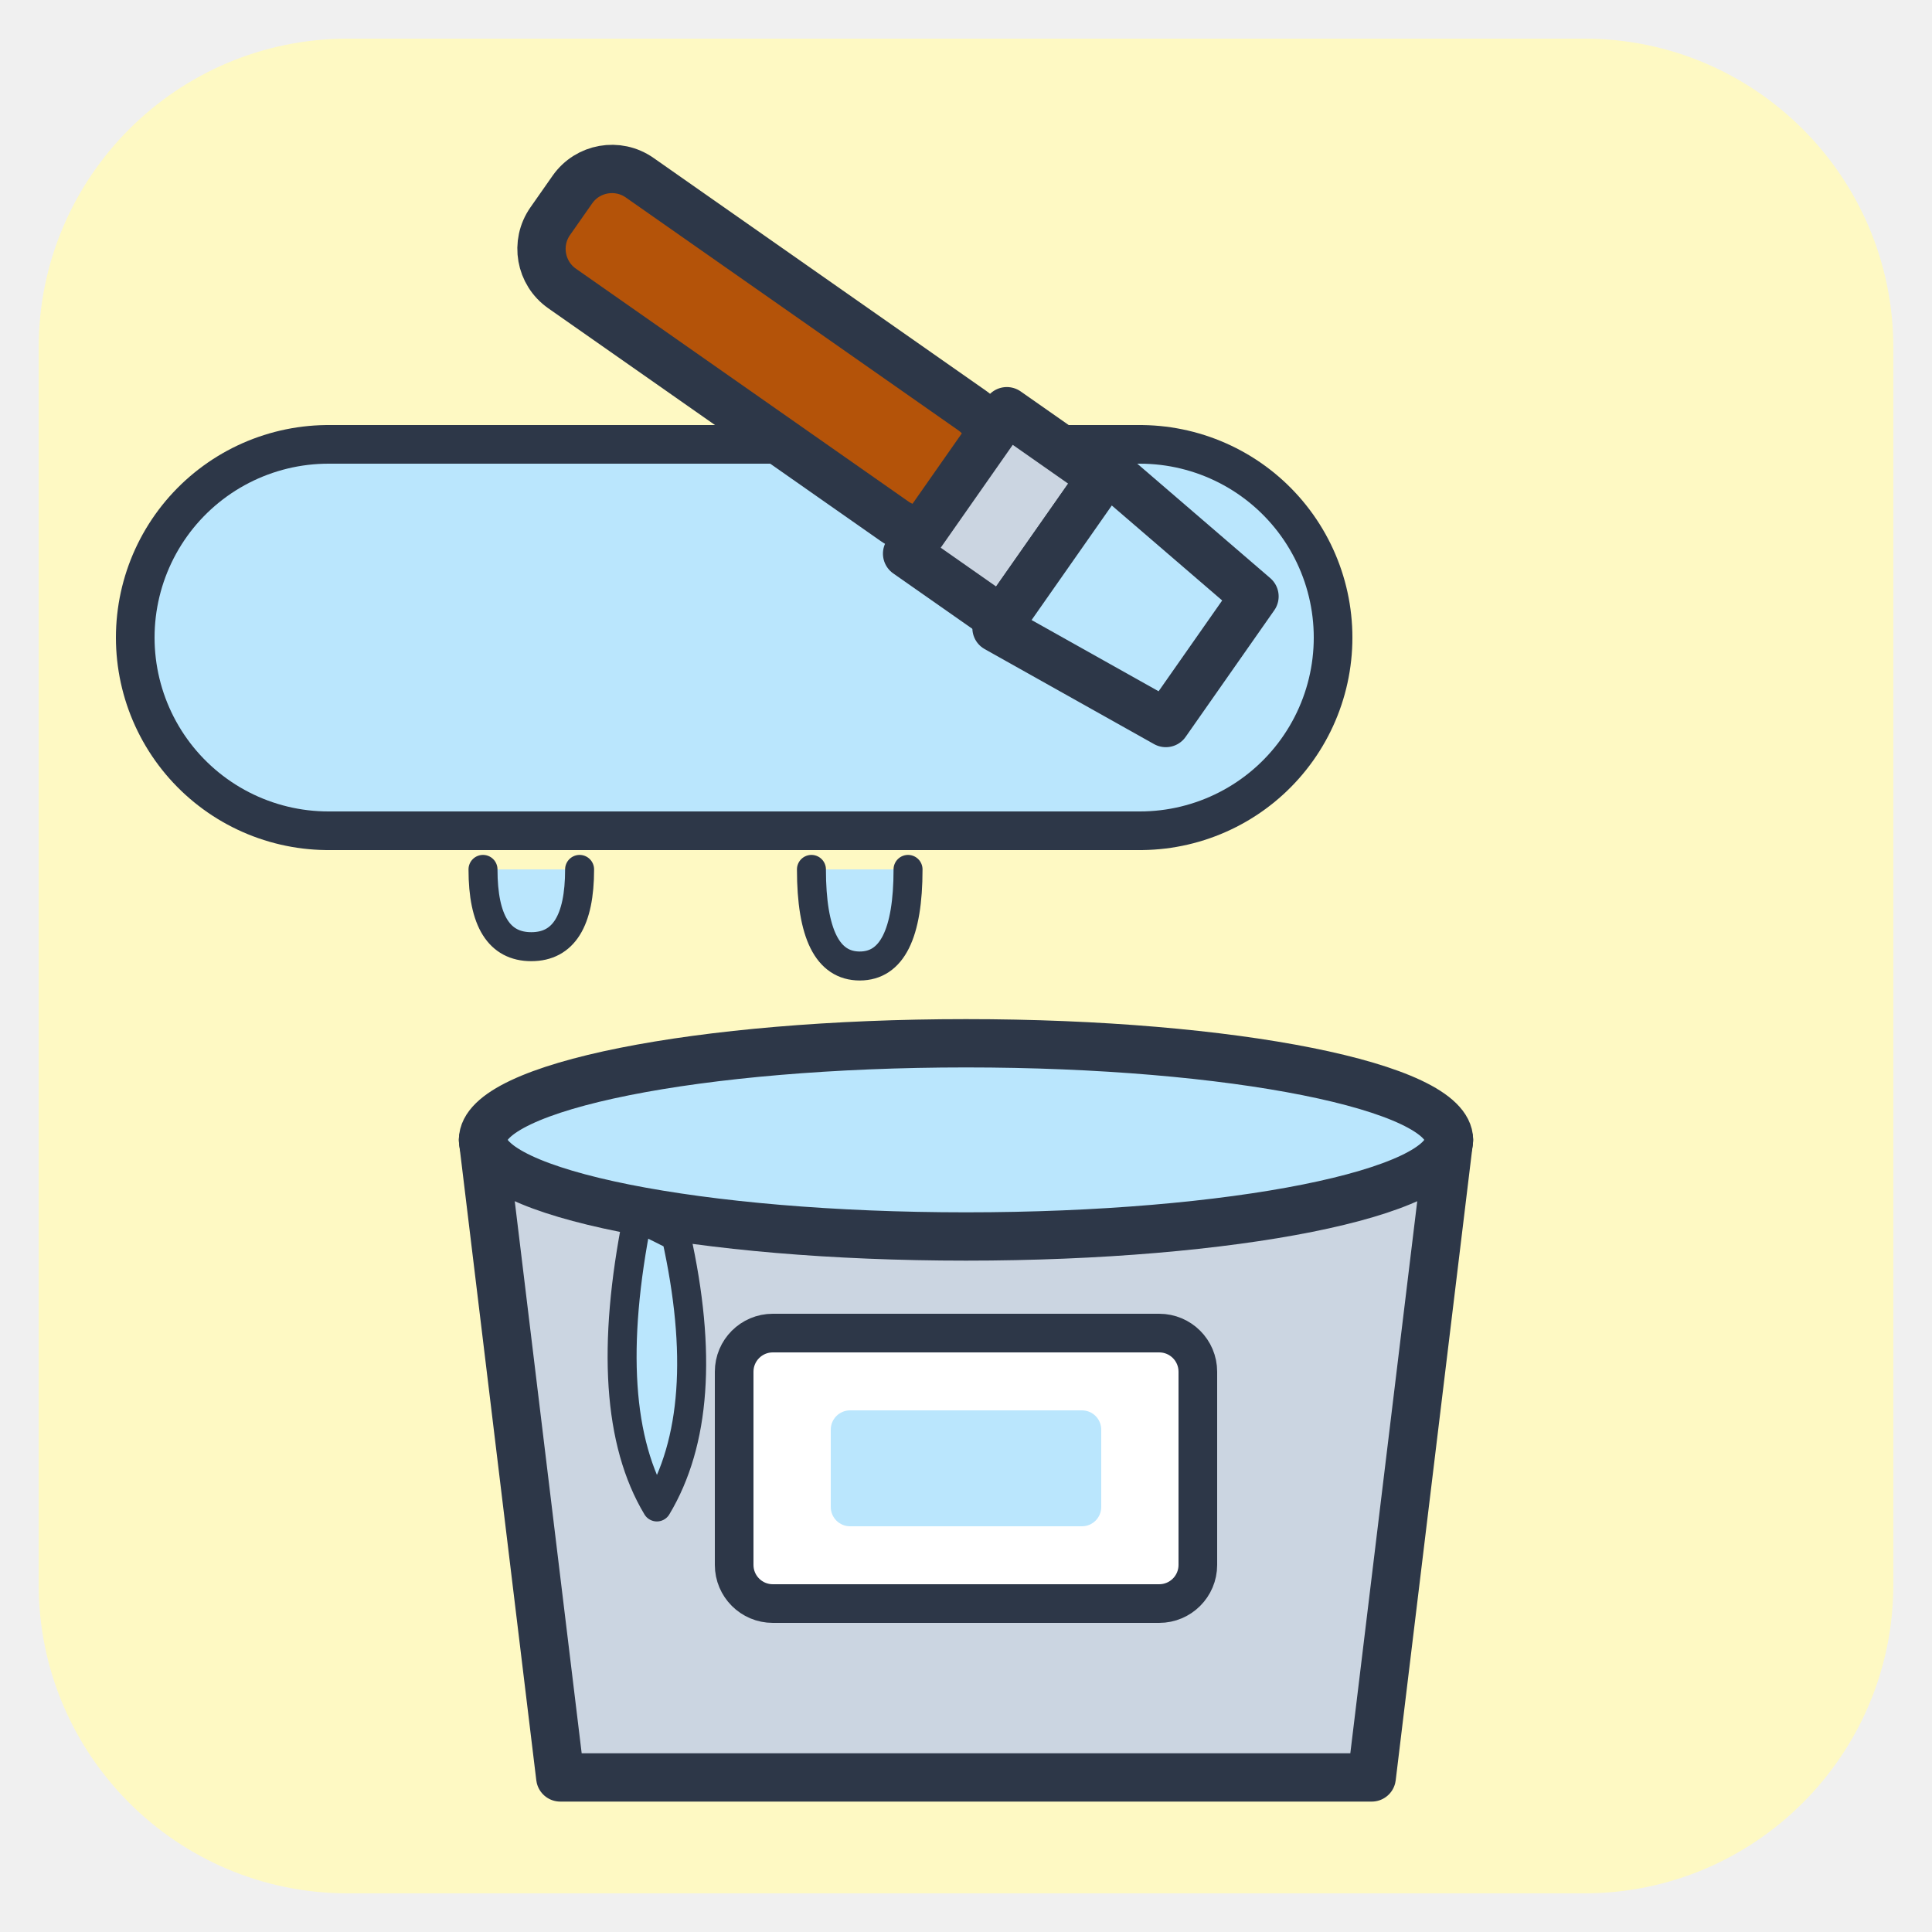
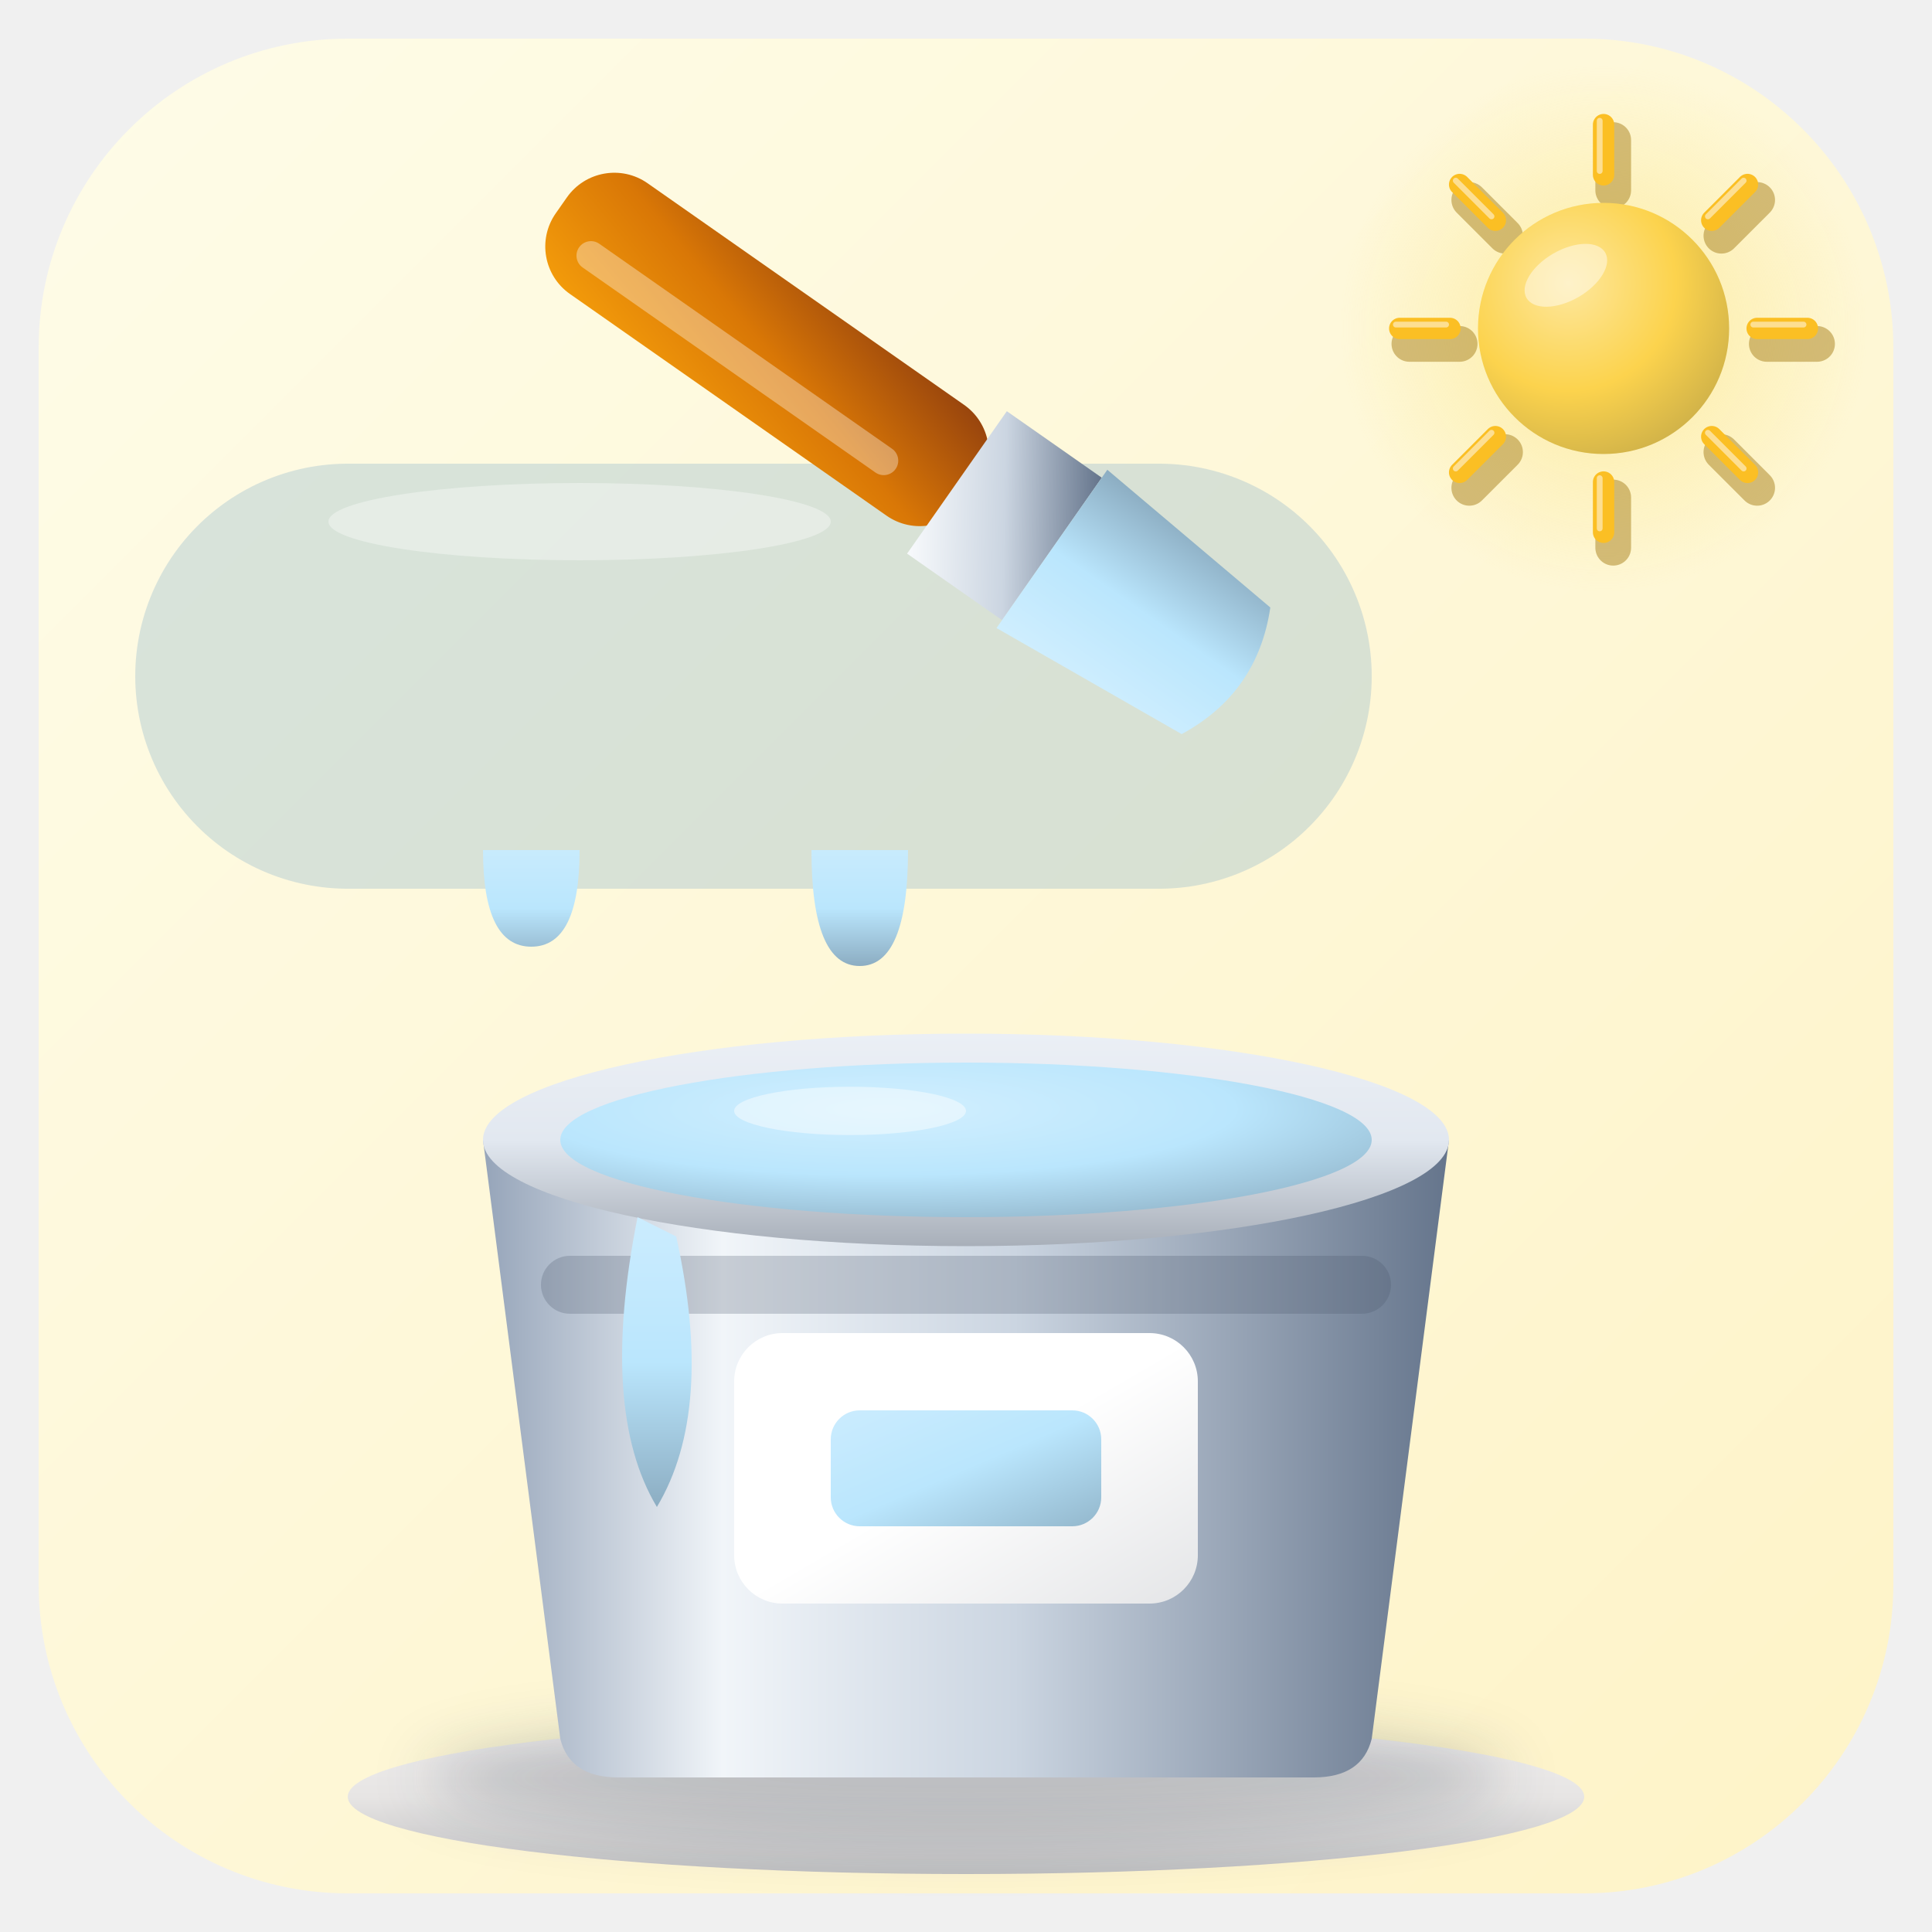
<svg xmlns="http://www.w3.org/2000/svg" viewBox="0 0 200 200" role="img" aria-label="בהיר">
-   <rect x="4" y="4" width="192" height="192" rx="32" fill="#FEF9C3" />
-   <g stroke="#2D3748" stroke-width="5" stroke-linejoin="round" stroke-linecap="round">
-     <path d="M34 66 H118" stroke-width="44" />
-     <path d="M34 66 H118" stroke="#BAE6FD" stroke-width="36" />
-     <path d="M50 90 q0 8 5 8 q5 0 5 -8 M84 90 q0 10 5 10 q5 0 5 -10" fill="#BAE6FD" stroke-width="3" />
-     <g transform="translate(122 66) rotate(-55)">
-       <rect x="-7" y="-78" width="14" height="52" rx="5" fill="#B45309" />
-       <rect x="-9" y="-28" width="18" height="12" fill="#CBD5E1" />
-       <path d="M-10 -16 L10 -16 L8 4 L-8 4 Z" fill="#BAE6FD" />
-     </g>
-     <path d="M50 118 L150 118 L142 184 L58 184 Z" fill="#CBD5E1" />
-     <ellipse cx="100" cy="118" rx="50" ry="10" fill="#BAE6FD" />
-     <path d="M66 126 Q62 146 68 156 Q74 146 70 128 Z" fill="#BAE6FD" stroke-width="3" />
-     <rect x="76" y="138" width="48" height="28" rx="4" fill="#fff" stroke-width="4" />
-     <rect x="86" y="146" width="28" height="12" rx="2" fill="#BAE6FD" stroke="none" />
+   <defs>
+     <linearGradient id="light-dark-word-g0" x1="0" y1="0" x2="1" y2="1">
+       <stop offset="0" stop-color="#FEFCE8" />
+       <stop offset="1" stop-color="#FEF3C7" />
+     </linearGradient>
+     <radialGradient id="light-dark-word-g1">
+       <stop offset="0" stop-color="#FDE68A" stop-opacity="0.9" />
+       <stop offset="0.5" stop-color="#FDE68A" stop-opacity="0.36" />
+       <stop offset="1" stop-color="#FDE68A" stop-opacity="0" />
+     </radialGradient>
+     <radialGradient id="light-dark-word-g2" cx="0.36" cy="0.32" r="0.78">
+       <stop offset="0" stop-color="#fde79d" />
+       <stop offset=".55" stop-color="#FCD34D" />
+       <stop offset="1" stop-color="#cbae48" />
+     </radialGradient>
+     <linearGradient id="light-dark-word-g3" x1="0" y1="0" x2="0" y2="1">
+       <stop offset="0" stop-color="#f1efef" />
+       <stop offset=".5" stop-color="#E7E5E4" />
+       <stop offset="1" stop-color="#bfbfc1" />
+     </linearGradient>
+     <linearGradient id="light-dark-word-g4" x1="0" y1="0" x2="0" y2="1">
+       <stop offset="0" stop-color="#cfeefe" />
+       <stop offset=".5" stop-color="#BAE6FD" />
+       <stop offset="1" stop-color="#93b7cc" />
+     </linearGradient>
+     <linearGradient id="light-dark-word-g5" x1="0" y1="0" x2="0" y2="1">
+       <stop offset="0" stop-color="#c8ebfd" />
+       <stop offset=".5" stop-color="#BAE6FD" />
+       <stop offset="1" stop-color="#8cadc2" />
+     </linearGradient>
+     <linearGradient id="light-dark-word-g6" x1="0" y1="0" x2="1" y2="1">
+       <stop offset="0" stop-color="#F59E0B" />
+       <stop offset="0.5" stop-color="#D97706" />
+       <stop offset="1" stop-color="#92400E" />
+     </linearGradient>
+     <linearGradient id="light-dark-word-g7" x1="0" y1="0" x2="1" y2="1">
+       <stop offset="0" stop-color="#F8FAFC" />
+       <stop offset="0.5" stop-color="#CBD5E1" />
+       <stop offset="1" stop-color="#64748B" />
+     </linearGradient>
+     <linearGradient id="light-dark-word-g8" x1="0" y1="0" x2="1" y2="0">
+       <stop offset="0" stop-color="#cfeefe" />
+       <stop offset=".5" stop-color="#BAE6FD" />
+       <stop offset="1" stop-color="#8cadc2" />
+     </linearGradient>
+     <linearGradient id="light-dark-word-g9" x1="0" y1="0" x2="1" y2="0">
+       <stop offset="0" stop-color="#94A3B8" />
+       <stop offset="0.25" stop-color="#F1F5F9" />
+       <stop offset="0.55" stop-color="#CBD5E1" />
+       <stop offset="1" stop-color="#64748B" />
+     </linearGradient>
+     <linearGradient id="light-dark-word-g10" x1="0" y1="0" x2="1" y2="1">
+       <stop offset="0" stop-color="#ffffff" />
+       <stop offset=".5" stop-color="#FFFFFF" />
+       <stop offset="1" stop-color="#e4e5e7" />
+     </linearGradient>
+     <linearGradient id="light-dark-word-g11" x1="0" y1="0" x2="1" y2="1">
+       <stop offset="0" stop-color="#cbecfe" />
+       <stop offset=".5" stop-color="#BAE6FD" />
+       <stop offset="1" stop-color="#93b7cc" />
+     </linearGradient>
+     <linearGradient id="light-dark-word-g12" x1="0" y1="0" x2="0" y2="1">
+       <stop offset="0" stop-color="#ebeff5" />
+       <stop offset=".5" stop-color="#E2E8F0" />
+       <stop offset="1" stop-color="#a8afb9" />
+     </linearGradient>
+     <radialGradient id="light-dark-word-g13" cx="0.4" cy="0.3" r="0.78">
+       <stop offset="0" stop-color="#d2effe" />
+       <stop offset=".55" stop-color="#BAE6FD" />
+       <stop offset="1" stop-color="#93b7cc" />
+     </radialGradient>
+     <linearGradient id="light-dark-word-g14" x1="0" y1="0" x2="0" y2="1">
+       <stop offset="0" stop-color="#cbecfe" />
+       <stop offset=".5" stop-color="#BAE6FD" />
+       <stop offset="1" stop-color="#8cadc2" />
+     </linearGradient>
+     <filter id="light-dark-word-blur" x="-30%" y="-60%" width="160%" height="220%">
+       <feGaussianBlur stdDeviation="3" />
+     </filter>
+   </defs>
+   <rect x="4" y="4" width="192" height="192" rx="32" fill="url(#light-dark-word-g0)" />
+   <circle cx="166" cy="34" r="27.3" fill="url(#light-dark-word-g1)" />
+   <path d="M181.9 34 L187.1 34M177.2 45.2 L180.9 48.9M166 49.9 L166 55.1M154.8 45.2 L151.1 48.9M150.1 34 L144.9 34M154.8 22.8 L151.1 19.1M166 18.1 L166 12.9M177.2 22.8 L180.9 19.1" fill="none" stroke="#ae8b2b" stroke-width="3.7" stroke-linecap="round" stroke-linejoin="round" opacity=".55" transform="translate(1 1.6)" />
+   <path d="M181.9 34 L187.1 34M177.2 45.2 L180.9 48.9M166 49.9 L166 55.1M154.8 45.2 L151.1 48.9M150.1 34 L144.9 34M154.8 22.8 L151.1 19.1M166 18.1 L166 12.9M177.2 22.8 L180.9 19.1" fill="none" stroke="#FBBF24" stroke-width="2.21" stroke-linecap="round" stroke-linejoin="round" />
+   <path d="M181.9 34 L187.1 34M177.2 45.2 L180.9 48.9M166 49.9 L166 55.1M154.8 45.2 L151.1 48.9M150.1 34 L144.9 34M154.8 22.8 L151.1 19.1M166 18.1 L166 12.9M177.2 22.8 L180.9 19.1" fill="none" stroke="#fff" stroke-width="0.6" stroke-linecap="round" stroke-linejoin="round" opacity="0.5" transform="translate(-0.4 -0.4)" />
+   <circle cx="166" cy="34" r="13" fill="url(#light-dark-word-g2)" />
+   <ellipse cx="162.1" cy="28.5" rx="4.7" ry="2.6" fill="#fff" opacity="0.45" transform="rotate(-30 162.1 28.5)" />
+   <ellipse cx="100" cy="186" rx="64" ry="8" fill="url(#light-dark-word-g3)" />
+   <ellipse cx="100" cy="184" rx="56" ry="6" fill="#1E293B" opacity="0.22" filter="url(#light-dark-word-blur)" />
+   <path d="M34 66 H118" stroke="#93b7cc" stroke-width="44" stroke-linecap="round" opacity=".35" transform="translate(2 4)" />
+   <path d="M34 66 H118" stroke="url(#light-dark-word-g4)" stroke-width="44" stroke-linecap="round" />
+   <ellipse cx="60" cy="54" rx="26" ry="4" fill="#fff" opacity="0.35" />
+   <path d="M50 88 q0 10 5 10 q5 0 5 -10 M84 88 q0 12 5 12 q5 0 5 -12" fill="url(#light-dark-word-g5)" />
+   <g transform="translate(122 66) rotate(-55)">
+     <rect x="-7" y="-78" width="14" height="52" rx="6" fill="url(#light-dark-word-g6)" />
+     <rect x="-4" y="-74" width="3" height="40" rx="1.5" fill="#fff" opacity=".35" />
+     <rect x="-9" y="-28" width="18" height="12" fill="url(#light-dark-word-g7)" />
+     <path d="M-10 -16 L10 -16 L8 6 Q0 10 -8 6 Z" fill="url(#light-dark-word-g8)" />
  </g>
+   <path d="M50 118 L150 118 L142 180 Q141 184 136 184 L64 184 Q59 184 58 180 Z" fill="url(#light-dark-word-g9)" />
+   <rect x="56" y="130" width="88" height="6" rx="3" fill="#475569" opacity=".25" />
+   <rect x="76" y="138" width="48" height="28" rx="5" fill="url(#light-dark-word-g10)" />
+   <rect x="86" y="146" width="28" height="12" rx="3" fill="url(#light-dark-word-g11)" />
+   <ellipse cx="100" cy="118" rx="50" ry="11" fill="url(#light-dark-word-g12)" />
+   <ellipse cx="100" cy="118" rx="42" ry="8" fill="url(#light-dark-word-g13)" />
+   <ellipse cx="88" cy="115" rx="12" ry="2.5" fill="#fff" opacity="0.45" />
+   <path d="M66 126 Q62 146 68 156 Q74 146 70 128 Z" fill="url(#light-dark-word-g14)" />
</svg>
